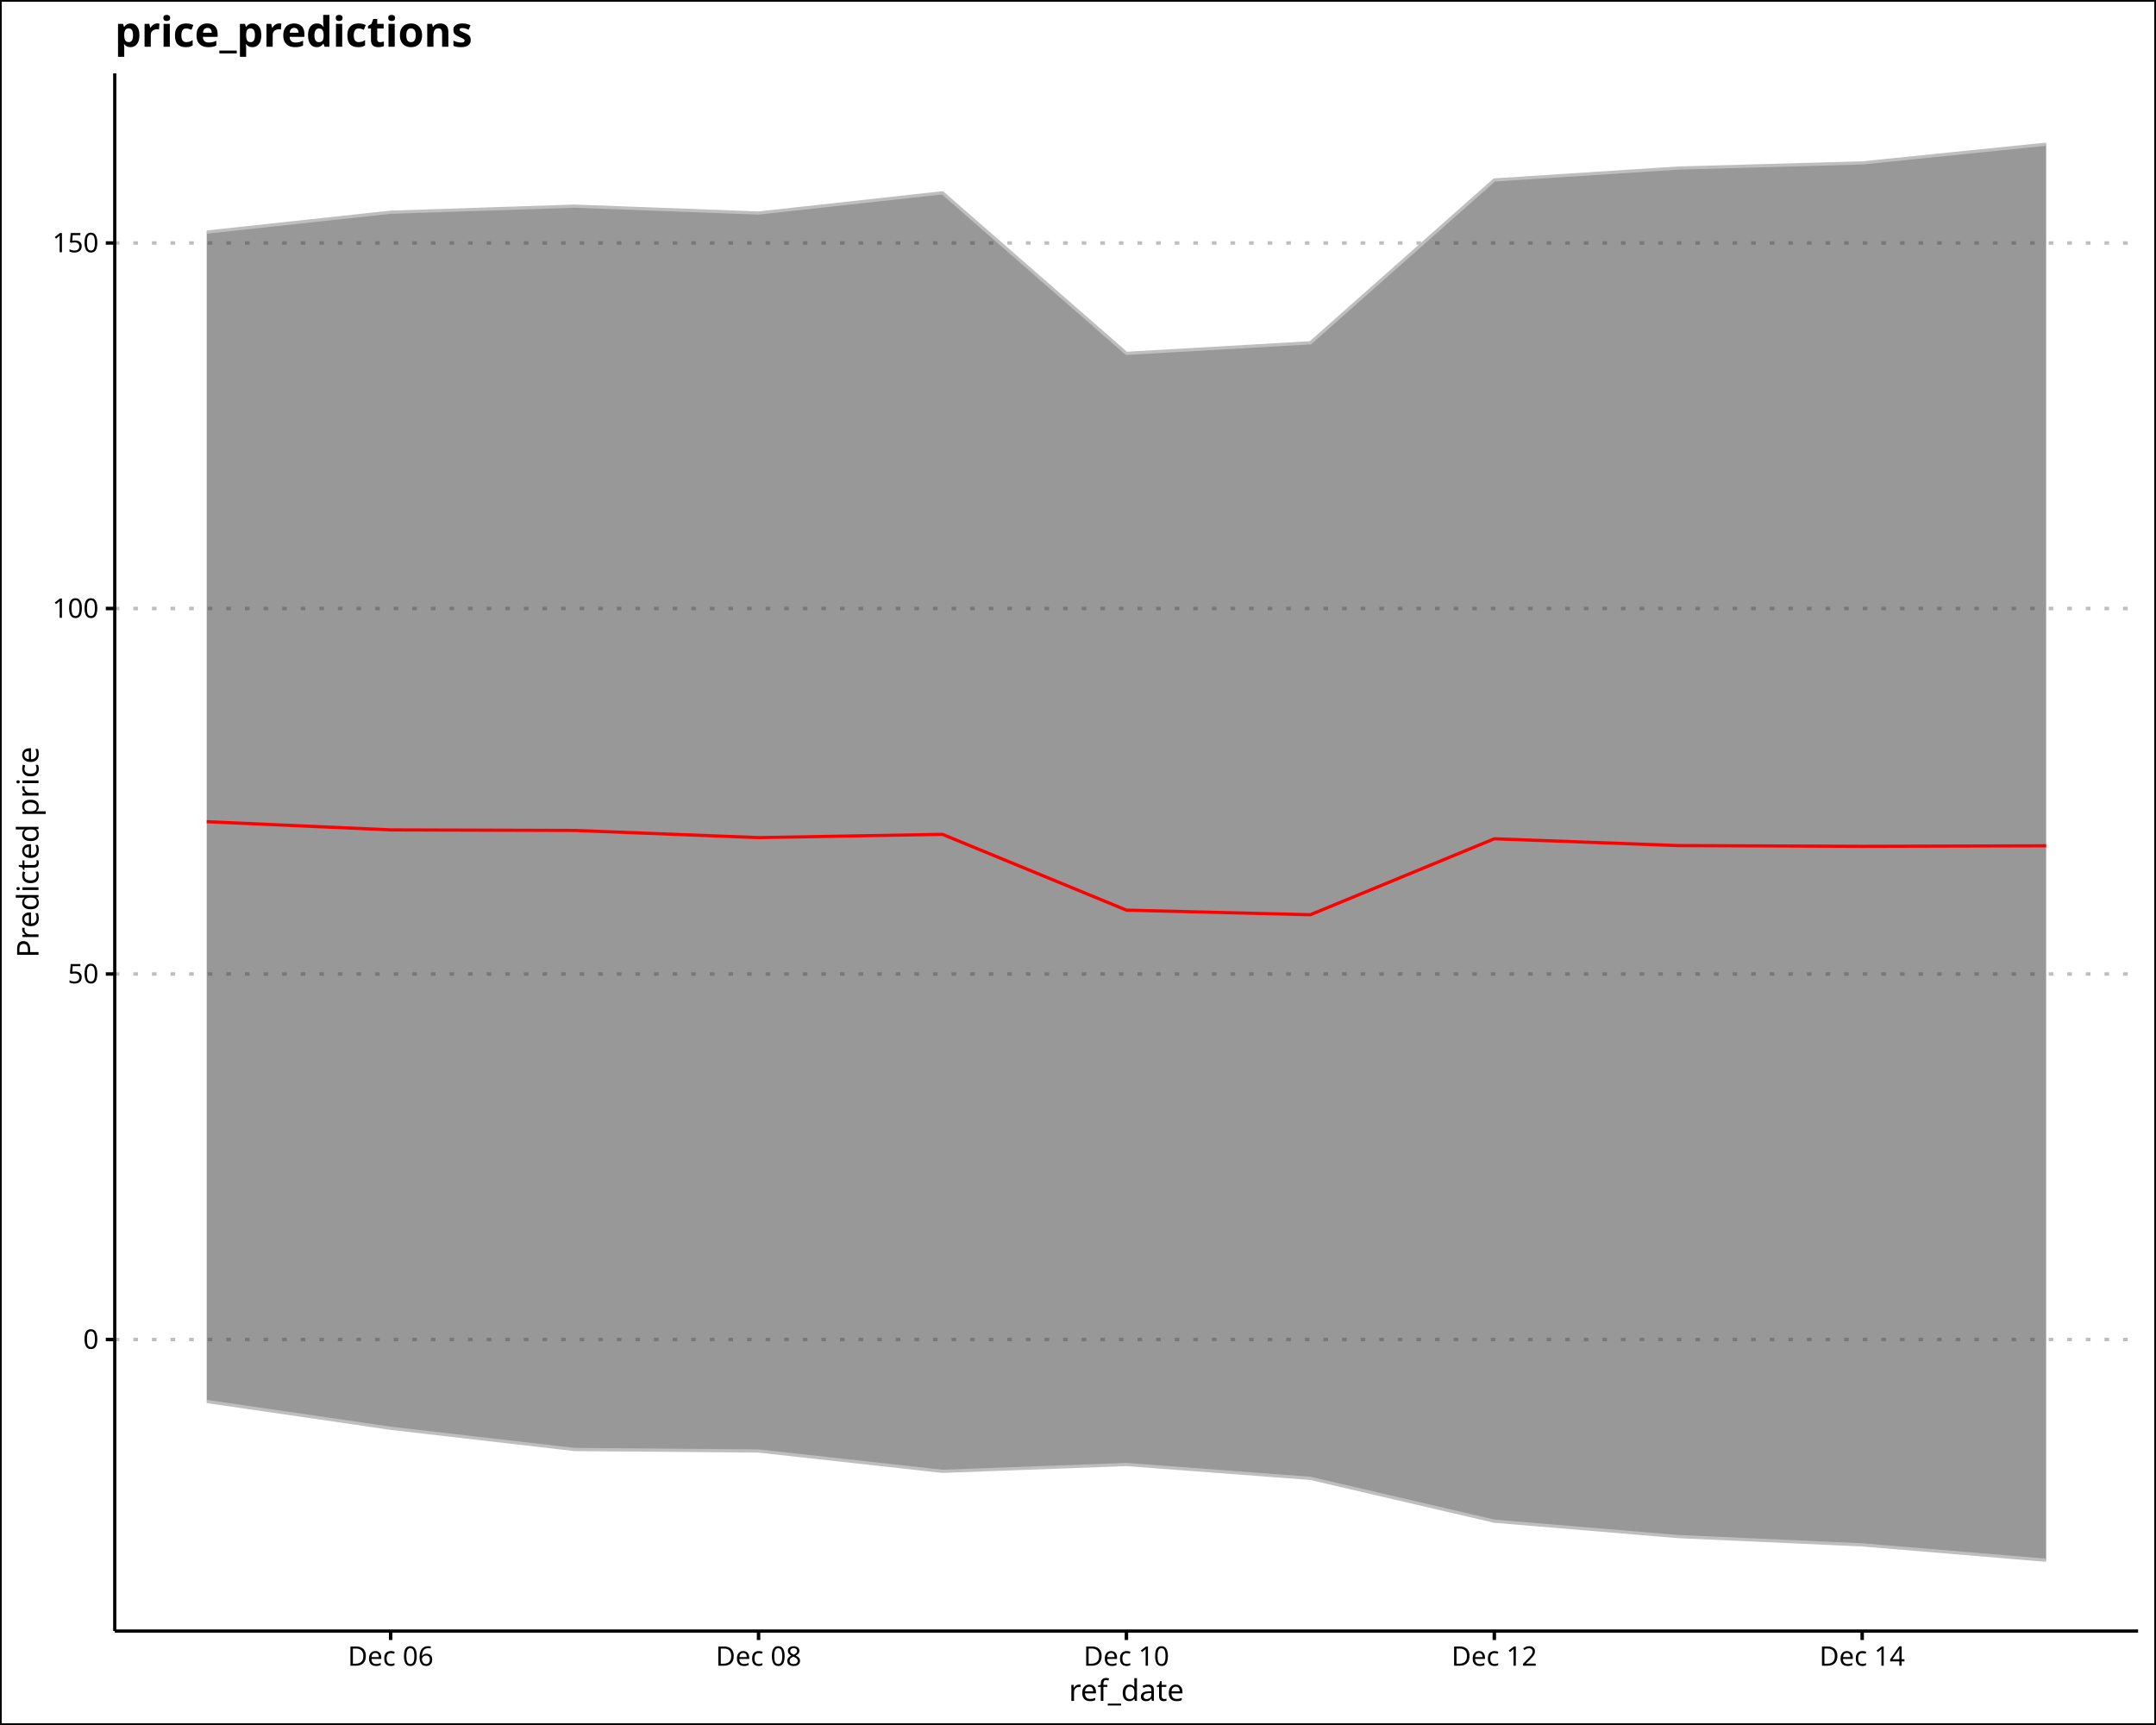
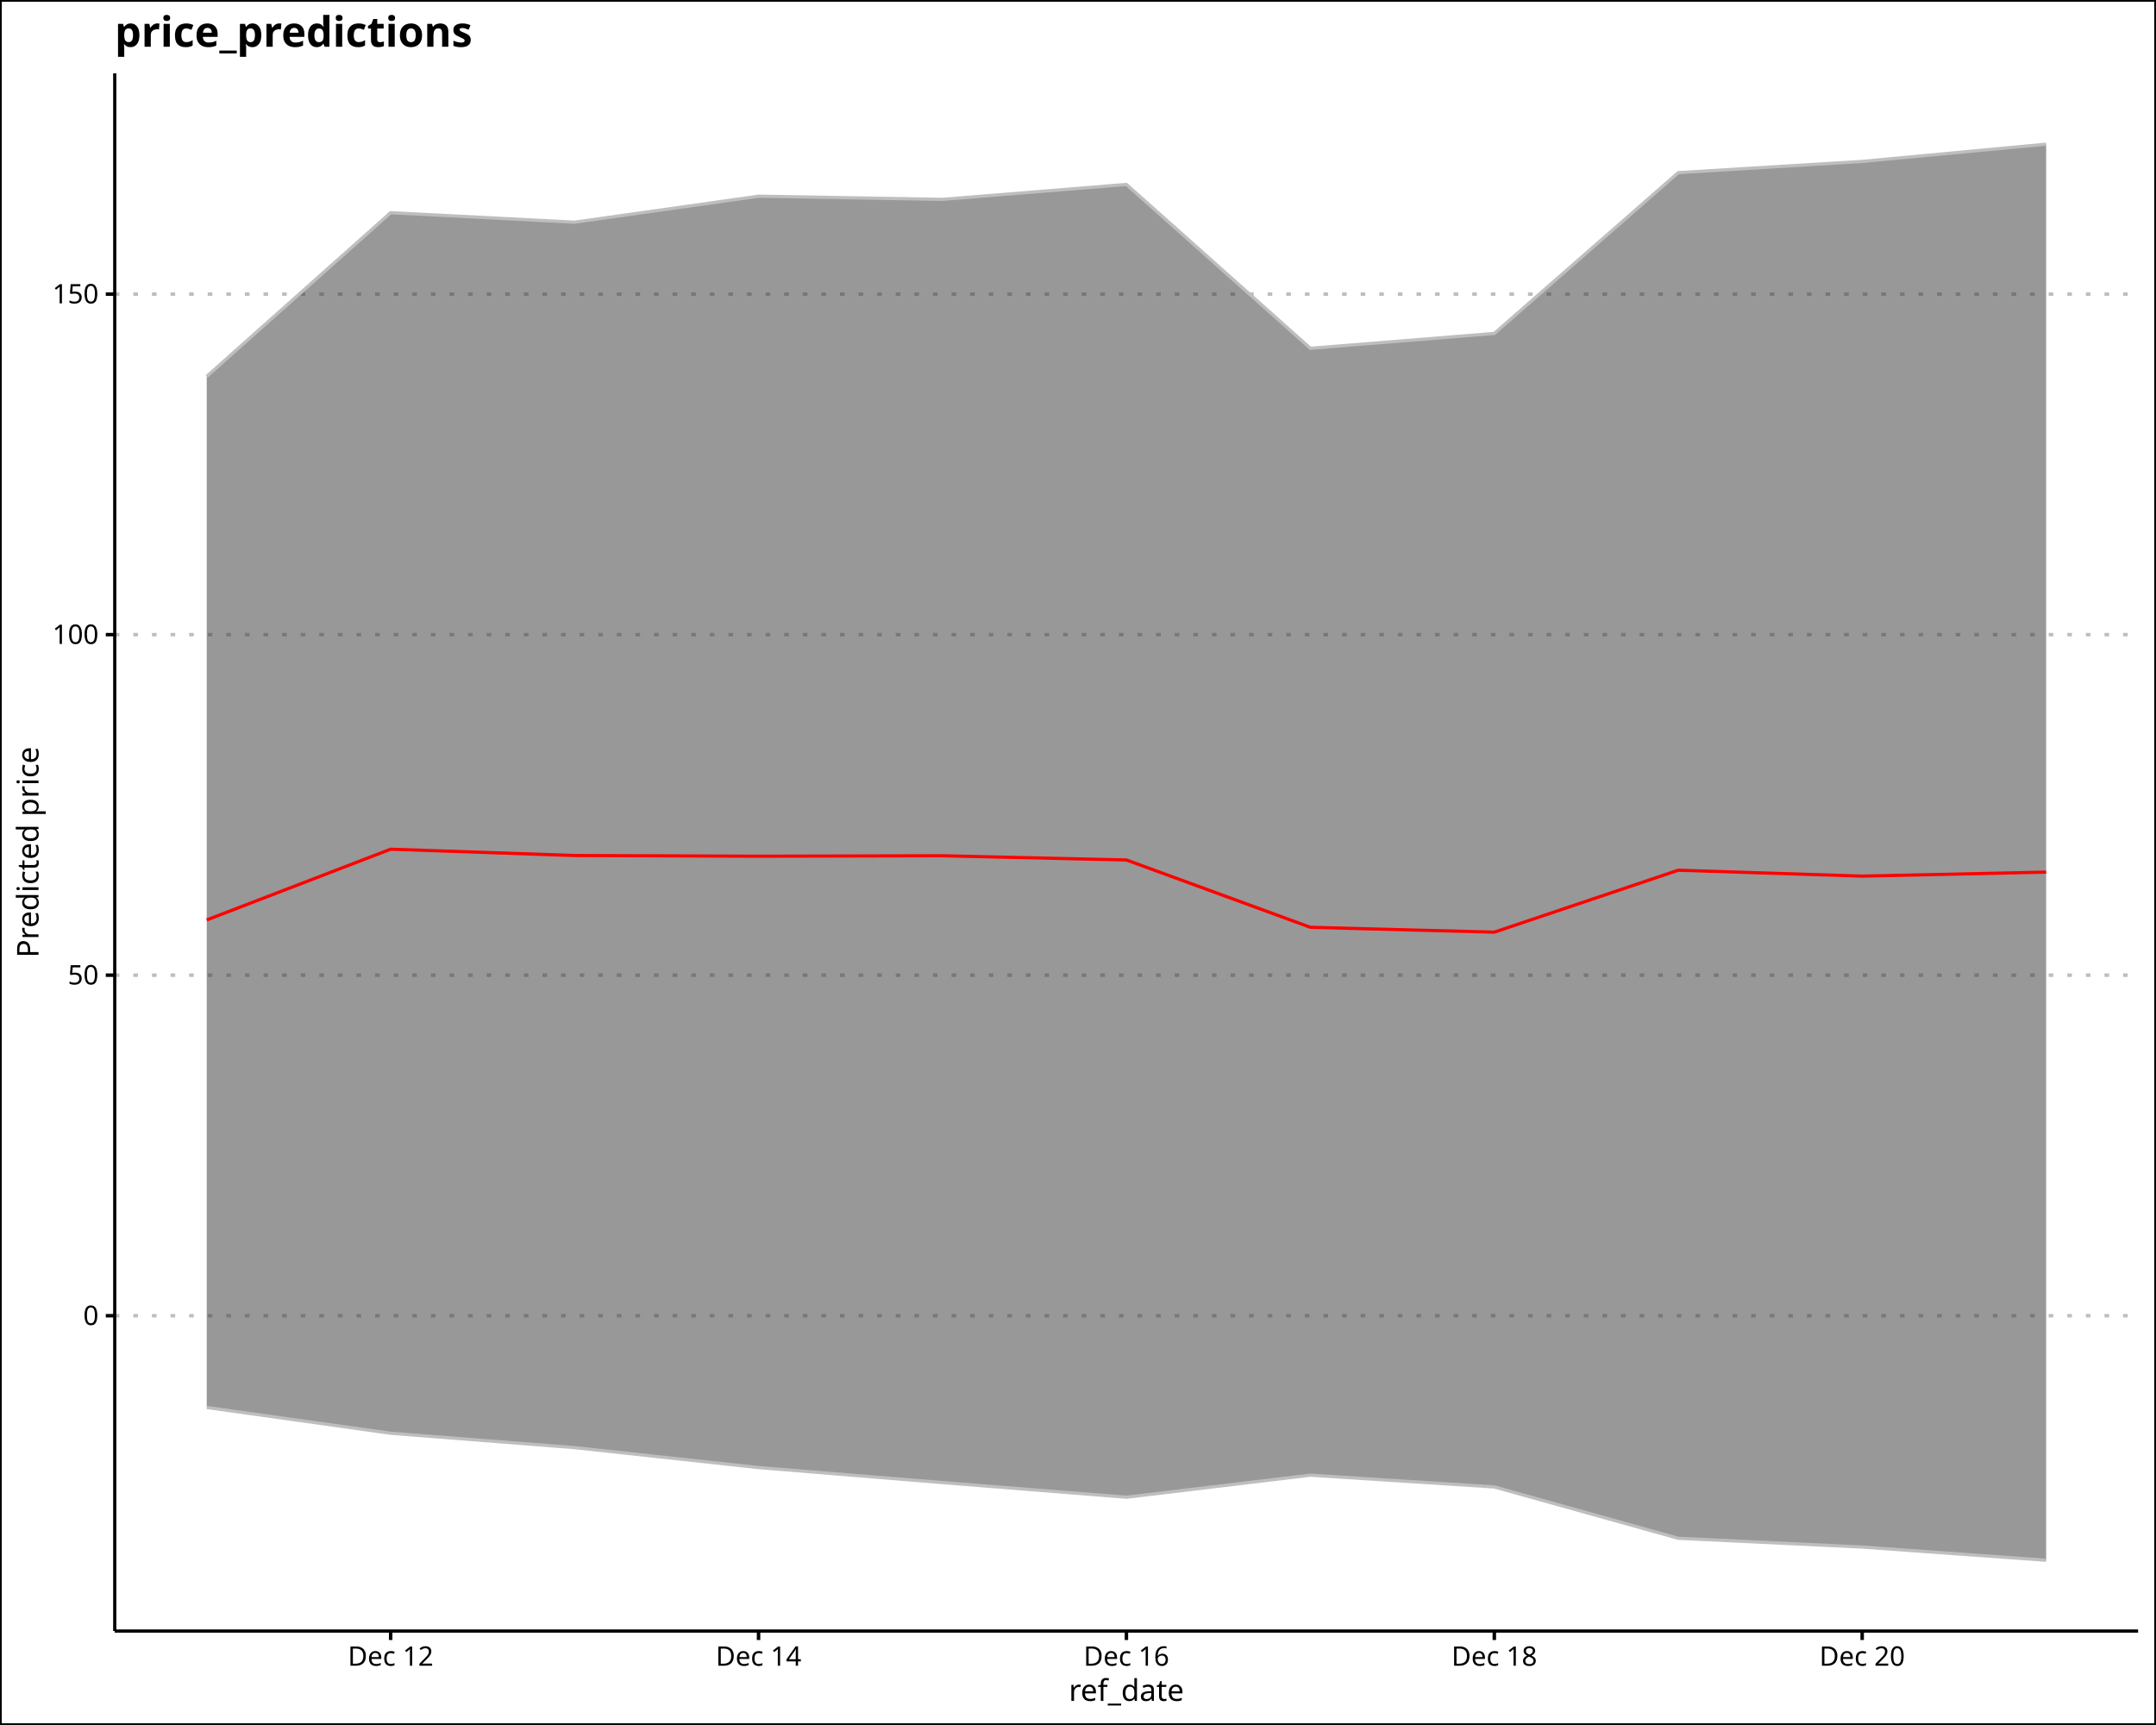
<svg xmlns="http://www.w3.org/2000/svg" class="svglite" data-engine-version="2.0" width="720.00pt" height="576.00pt" viewBox="0 0 720.00 576.00">
  <defs>
    <style type="text/css">
    .svglite line, .svglite polyline, .svglite polygon, .svglite path, .svglite rect, .svglite circle {
      fill: none;
      stroke: #000000;
      stroke-linecap: round;
      stroke-linejoin: round;
      stroke-miterlimit: 10.00;
    }
  </style>
  </defs>
  <rect width="100%" height="100%" style="stroke: none; fill: #FFFFFF;" />
  <defs>
    <clipPath id="cpMC4wMHw3MjAuMDB8MC4wMHw1NzYuMDA=">
      <rect x="0.00" y="0.00" width="720.00" height="576.00" />
    </clipPath>
  </defs>
  <g clip-path="url(#cpMC4wMHw3MjAuMDB8MC4wMHw1NzYuMDA=)">
    <rect x="-0" y="0.00" width="720.00" height="576.00" style="stroke-width: 1.16; fill: #FFFFFF;" />
  </g>
  <defs>
    <clipPath id="cpMzguMzJ8NzE0LjAyfDI0LjUwfDU0NC42Mw==">
      <rect x="38.32" y="24.50" width="675.70" height="520.14" />
    </clipPath>
  </defs>
  <g clip-path="url(#cpMzguMzJ8NzE0LjAyfDI0LjUwfDU0NC42Mw==)">
-     <polyline points="38.32,447.28 714.02,447.28 " style="stroke-width: 1.16; stroke: #BEBEBE; stroke-dasharray: 1.55,4.66; stroke-linecap: butt;" />
-     <polyline points="38.32,325.23 714.02,325.23 " style="stroke-width: 1.16; stroke: #BEBEBE; stroke-dasharray: 1.55,4.66; stroke-linecap: butt;" />
-     <polyline points="38.32,203.18 714.02,203.18 " style="stroke-width: 1.16; stroke: #BEBEBE; stroke-dasharray: 1.55,4.66; stroke-linecap: butt;" />
-     <polyline points="38.32,81.14 714.02,81.14 " style="stroke-width: 1.16; stroke: #BEBEBE; stroke-dasharray: 1.55,4.66; stroke-linecap: butt;" />
-     <polygon points="69.04,77.49 130.46,70.86 191.89,68.83 253.32,71.13 314.74,64.38 376.17,117.99 437.60,114.47 499.03,60.09 560.45,56.11 621.88,54.40 683.31,48.14 683.31,520.99 621.88,515.85 560.45,513.08 499.03,507.95 437.60,493.64 376.17,489.02 314.74,491.30 253.32,484.51 191.89,484.01 130.46,476.92 69.04,467.97 " style="stroke-width: 0.00; stroke: none; stroke-linecap: butt; fill: #333333; fill-opacity: 0.50;" />
-     <polyline points="69.04,77.49 130.46,70.86 191.89,68.83 253.32,71.13 314.74,64.38 376.17,117.99 437.60,114.47 499.03,60.09 560.45,56.11 621.88,54.40 683.31,48.14 " style="stroke-width: 1.07; stroke: none; stroke-linecap: butt;" />
-     <polyline points="683.31,520.99 621.88,515.85 560.45,513.08 499.03,507.95 437.60,493.64 376.17,489.02 314.74,491.30 253.32,484.51 191.89,484.01 130.46,476.92 69.04,467.97 " style="stroke-width: 1.07; stroke: none; stroke-linecap: butt;" />
-     <polyline points="69.04,467.97 130.46,476.92 191.89,484.01 253.32,484.51 314.74,491.30 376.17,489.02 437.60,493.64 499.03,507.95 560.45,513.08 621.88,515.85 683.31,520.99 " style="stroke-width: 1.07; stroke: #BEBEBE; stroke-linecap: butt;" />
-     <polyline points="69.04,77.49 130.46,70.86 191.89,68.83 253.32,71.13 314.74,64.38 376.17,117.99 437.60,114.47 499.03,60.09 560.45,56.11 621.88,54.40 683.31,48.14 " style="stroke-width: 1.07; stroke: #BEBEBE; stroke-linecap: butt;" />
-     <polyline points="69.04,274.38 130.46,277.11 191.89,277.30 253.32,279.69 314.74,278.60 376.17,303.91 437.60,305.44 499.03,280.08 560.45,282.35 621.88,282.60 683.31,282.43 " style="stroke-width: 1.07; stroke: #FF0000; stroke-linecap: butt;" />
+     <polyline points="38.32,439.33 714.02,439.33 " style="stroke-width: 1.16; stroke: #BEBEBE; stroke-dasharray: 1.55,4.66; stroke-linecap: butt;" />
+     <polyline points="38.32,325.62 714.02,325.62 " style="stroke-width: 1.16; stroke: #BEBEBE; stroke-dasharray: 1.55,4.66; stroke-linecap: butt;" />
+     <polyline points="38.32,211.91 714.02,211.91 " style="stroke-width: 1.16; stroke: #BEBEBE; stroke-dasharray: 1.55,4.66; stroke-linecap: butt;" />
+     <polyline points="38.32,98.21 714.02,98.21 " style="stroke-width: 1.16; stroke: #BEBEBE; stroke-dasharray: 1.55,4.66; stroke-linecap: butt;" />
+     <polygon points="69.04,125.67 130.46,71.02 191.89,74.19 253.32,65.51 314.74,66.57 376.17,61.59 437.60,116.30 499.03,111.34 560.45,57.65 621.88,53.90 683.31,48.14 683.31,520.99 621.88,516.58 560.45,513.65 499.03,496.51 437.60,492.58 376.17,499.94 314.74,495.05 253.32,490.04 191.89,483.38 130.46,478.58 69.04,469.98 " style="stroke-width: 0.00; stroke: none; stroke-linecap: butt; fill: #333333; fill-opacity: 0.50;" />
+     <polyline points="69.04,125.67 130.46,71.02 191.89,74.19 253.32,65.51 314.74,66.57 376.17,61.59 437.60,116.30 499.03,111.34 560.45,57.65 621.88,53.90 683.31,48.14 " style="stroke-width: 1.07; stroke: none; stroke-linecap: butt;" />
+     <polyline points="683.31,520.99 621.88,516.58 560.45,513.65 499.03,496.51 437.60,492.58 376.17,499.94 314.74,495.05 253.32,490.04 191.89,483.38 130.46,478.58 69.04,469.98 " style="stroke-width: 1.07; stroke: none; stroke-linecap: butt;" />
+     <polyline points="69.04,469.98 130.46,478.58 191.89,483.38 253.32,490.04 314.74,495.05 376.17,499.94 437.60,492.58 499.03,496.51 560.45,513.65 621.88,516.58 683.31,520.99 " style="stroke-width: 1.07; stroke: #BEBEBE; stroke-linecap: butt;" />
+     <polyline points="69.04,125.67 130.46,71.02 191.89,74.19 253.32,65.51 314.74,66.57 376.17,61.59 437.60,116.30 499.03,111.34 560.45,57.65 621.88,53.90 683.31,48.14 " style="stroke-width: 1.07; stroke: #BEBEBE; stroke-linecap: butt;" />
+     <polyline points="69.04,307.18 130.46,283.56 191.89,285.67 253.32,285.90 314.74,285.75 376.17,287.16 437.60,309.64 499.03,311.26 560.45,290.58 621.88,292.55 683.31,291.21 " style="stroke-width: 1.07; stroke: #FF0000; stroke-linecap: butt;" />
  </g>
  <g clip-path="url(#cpMC4wMHw3MjAuMDB8MC4wMHw1NzYuMDA=)">
    <polyline points="38.32,544.63 38.32,24.50 " style="stroke-width: 1.07; stroke-linecap: butt;" />
-     <text x="32.94" y="450.37" text-anchor="end" style="font-size: 9.00px; font-family: sans;" textLength="5.01px" lengthAdjust="spacingAndGlyphs">0</text>
-     <text x="32.94" y="328.33" text-anchor="end" style="font-size: 9.00px; font-family: sans;" textLength="10.01px" lengthAdjust="spacingAndGlyphs">50</text>
-     <text x="32.94" y="206.28" text-anchor="end" style="font-size: 9.00px; font-family: sans;" textLength="15.02px" lengthAdjust="spacingAndGlyphs">100</text>
-     <text x="32.94" y="84.23" text-anchor="end" style="font-size: 9.00px; font-family: sans;" textLength="15.02px" lengthAdjust="spacingAndGlyphs">150</text>
-     <polyline points="35.33,447.28 38.32,447.28 " style="stroke-width: 1.16; stroke-linecap: butt;" />
-     <polyline points="35.33,325.23 38.32,325.23 " style="stroke-width: 1.16; stroke-linecap: butt;" />
-     <polyline points="35.33,203.18 38.32,203.18 " style="stroke-width: 1.16; stroke-linecap: butt;" />
-     <polyline points="35.33,81.14 38.32,81.14 " style="stroke-width: 1.16; stroke-linecap: butt;" />
+     <text x="32.94" y="442.43" text-anchor="end" style="font-size: 9.00px; font-family: sans;" textLength="5.01px" lengthAdjust="spacingAndGlyphs">0</text>
+     <text x="32.94" y="328.72" text-anchor="end" style="font-size: 9.00px; font-family: sans;" textLength="10.01px" lengthAdjust="spacingAndGlyphs">50</text>
+     <text x="32.94" y="215.01" text-anchor="end" style="font-size: 9.00px; font-family: sans;" textLength="15.02px" lengthAdjust="spacingAndGlyphs">100</text>
+     <text x="32.94" y="101.30" text-anchor="end" style="font-size: 9.00px; font-family: sans;" textLength="15.02px" lengthAdjust="spacingAndGlyphs">150</text>
+     <polyline points="35.33,439.33 38.32,439.33 " style="stroke-width: 1.16; stroke-linecap: butt;" />
+     <polyline points="35.33,325.62 38.32,325.62 " style="stroke-width: 1.16; stroke-linecap: butt;" />
+     <polyline points="35.33,211.91 38.32,211.91 " style="stroke-width: 1.16; stroke-linecap: butt;" />
+     <polyline points="35.33,98.21 38.32,98.21 " style="stroke-width: 1.16; stroke-linecap: butt;" />
    <polyline points="38.32,544.63 714.02,544.63 " style="stroke-width: 1.07; stroke-linecap: butt;" />
    <polyline points="130.46,547.62 130.46,544.63 " style="stroke-width: 1.16; stroke-linecap: butt;" />
    <polyline points="253.32,547.62 253.32,544.63 " style="stroke-width: 1.16; stroke-linecap: butt;" />
    <polyline points="376.17,547.62 376.17,544.63 " style="stroke-width: 1.16; stroke-linecap: butt;" />
    <polyline points="499.03,547.62 499.03,544.63 " style="stroke-width: 1.16; stroke-linecap: butt;" />
    <polyline points="621.88,547.62 621.88,544.63 " style="stroke-width: 1.16; stroke-linecap: butt;" />
-     <text x="130.46" y="556.21" text-anchor="middle" style="font-size: 9.00px; font-family: sans;" textLength="28.52px" lengthAdjust="spacingAndGlyphs">Dec 06</text>
-     <text x="253.32" y="556.21" text-anchor="middle" style="font-size: 9.00px; font-family: sans;" textLength="28.52px" lengthAdjust="spacingAndGlyphs">Dec 08</text>
-     <text x="376.17" y="556.21" text-anchor="middle" style="font-size: 9.00px; font-family: sans;" textLength="28.52px" lengthAdjust="spacingAndGlyphs">Dec 10</text>
-     <text x="499.03" y="556.21" text-anchor="middle" style="font-size: 9.00px; font-family: sans;" textLength="28.52px" lengthAdjust="spacingAndGlyphs">Dec 12</text>
-     <text x="621.88" y="556.21" text-anchor="middle" style="font-size: 9.00px; font-family: sans;" textLength="28.52px" lengthAdjust="spacingAndGlyphs">Dec 14</text>
+     <text x="130.46" y="556.21" text-anchor="middle" style="font-size: 9.00px; font-family: sans;" textLength="28.52px" lengthAdjust="spacingAndGlyphs">Dec 12</text>
+     <text x="253.32" y="556.21" text-anchor="middle" style="font-size: 9.00px; font-family: sans;" textLength="28.52px" lengthAdjust="spacingAndGlyphs">Dec 14</text>
+     <text x="376.17" y="556.21" text-anchor="middle" style="font-size: 9.00px; font-family: sans;" textLength="28.52px" lengthAdjust="spacingAndGlyphs">Dec 16</text>
+     <text x="499.03" y="556.21" text-anchor="middle" style="font-size: 9.00px; font-family: sans;" textLength="28.52px" lengthAdjust="spacingAndGlyphs">Dec 18</text>
+     <text x="621.88" y="556.21" text-anchor="middle" style="font-size: 9.00px; font-family: sans;" textLength="28.52px" lengthAdjust="spacingAndGlyphs">Dec 20</text>
    <text x="376.17" y="567.95" text-anchor="middle" style="font-size: 10.00px; font-family: sans;" textLength="36.70px" lengthAdjust="spacingAndGlyphs">ref_date</text>
    <text transform="translate(12.86,284.56) rotate(-90)" text-anchor="middle" style="font-size: 10.00px; font-family: sans;" textLength="66.71px" lengthAdjust="spacingAndGlyphs">Predicted price</text>
    <text x="38.32" y="15.61" style="font-size: 14.00px; font-weight: bold; font-family: sans;" textLength="105.85px" lengthAdjust="spacingAndGlyphs">price_predictions</text>
  </g>
</svg>
